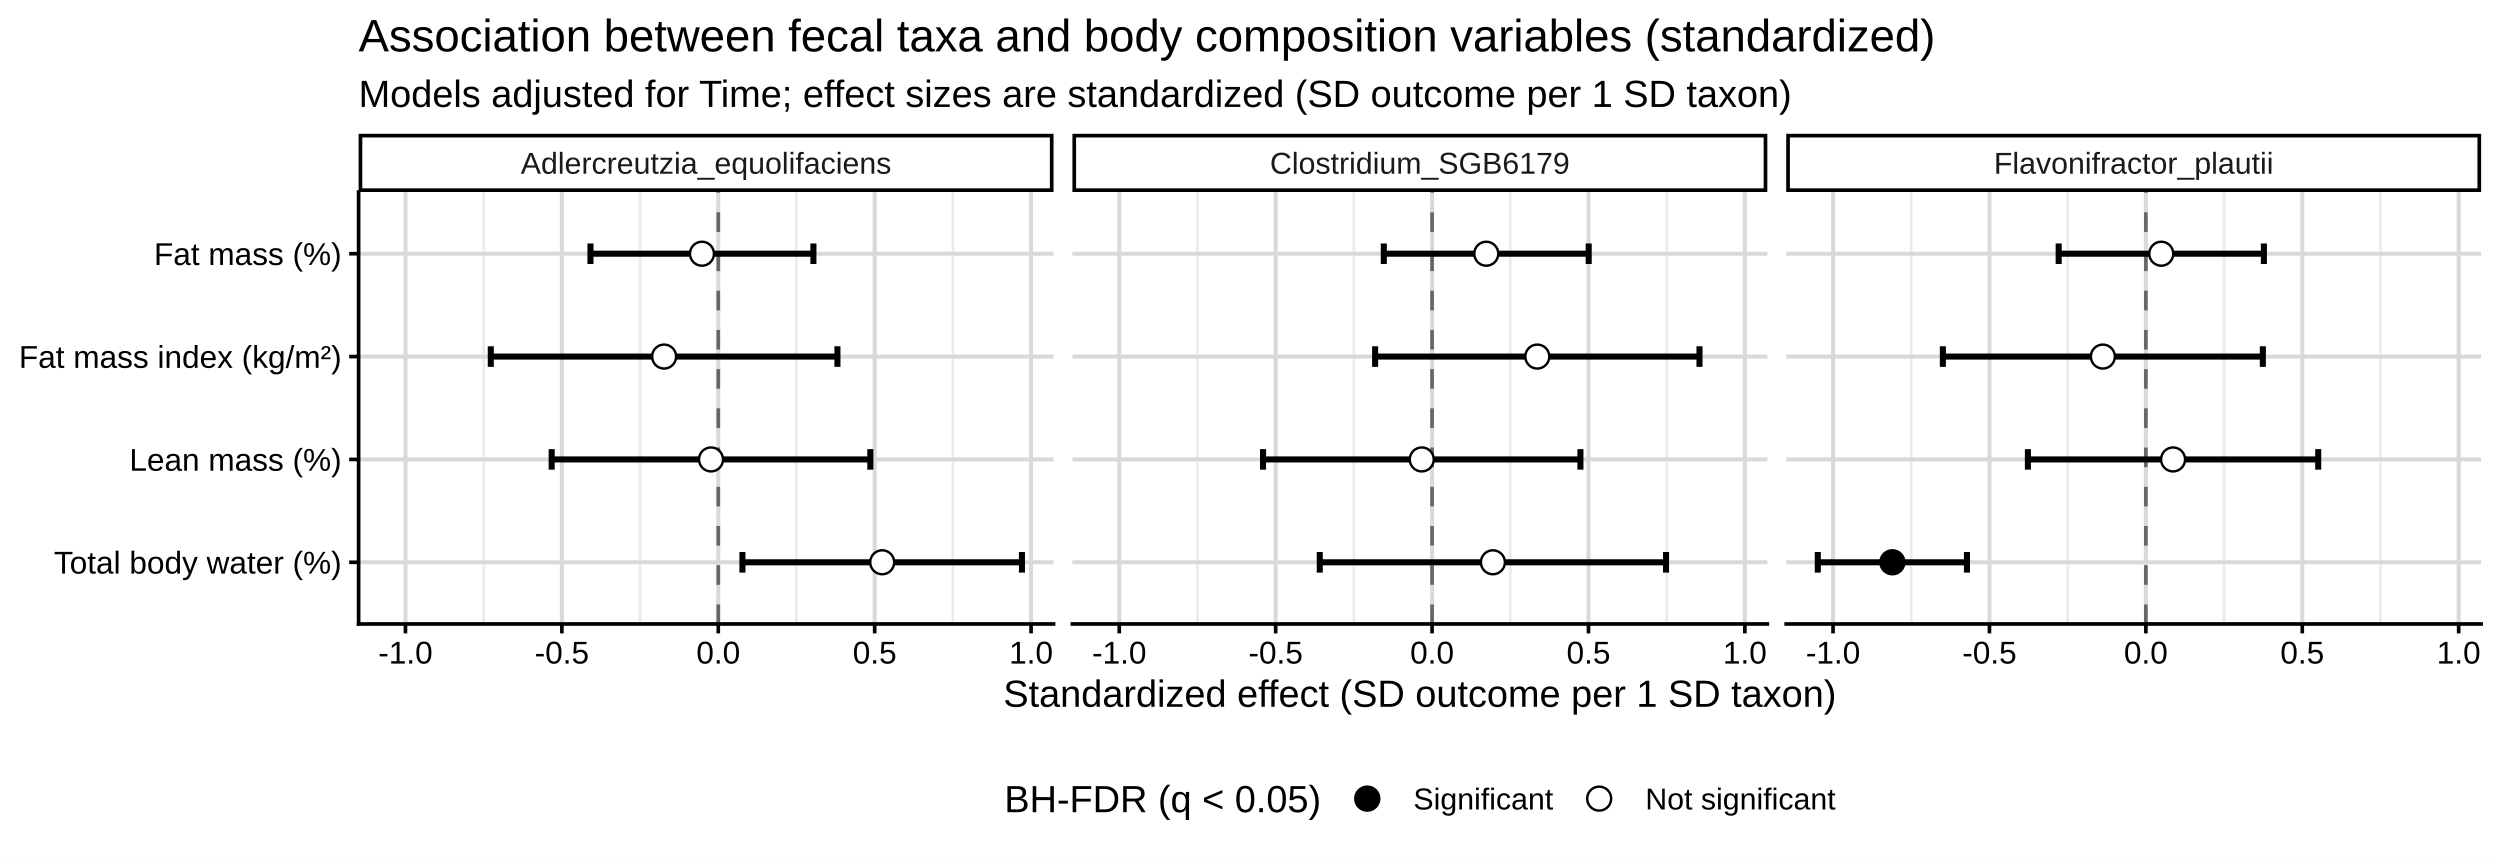
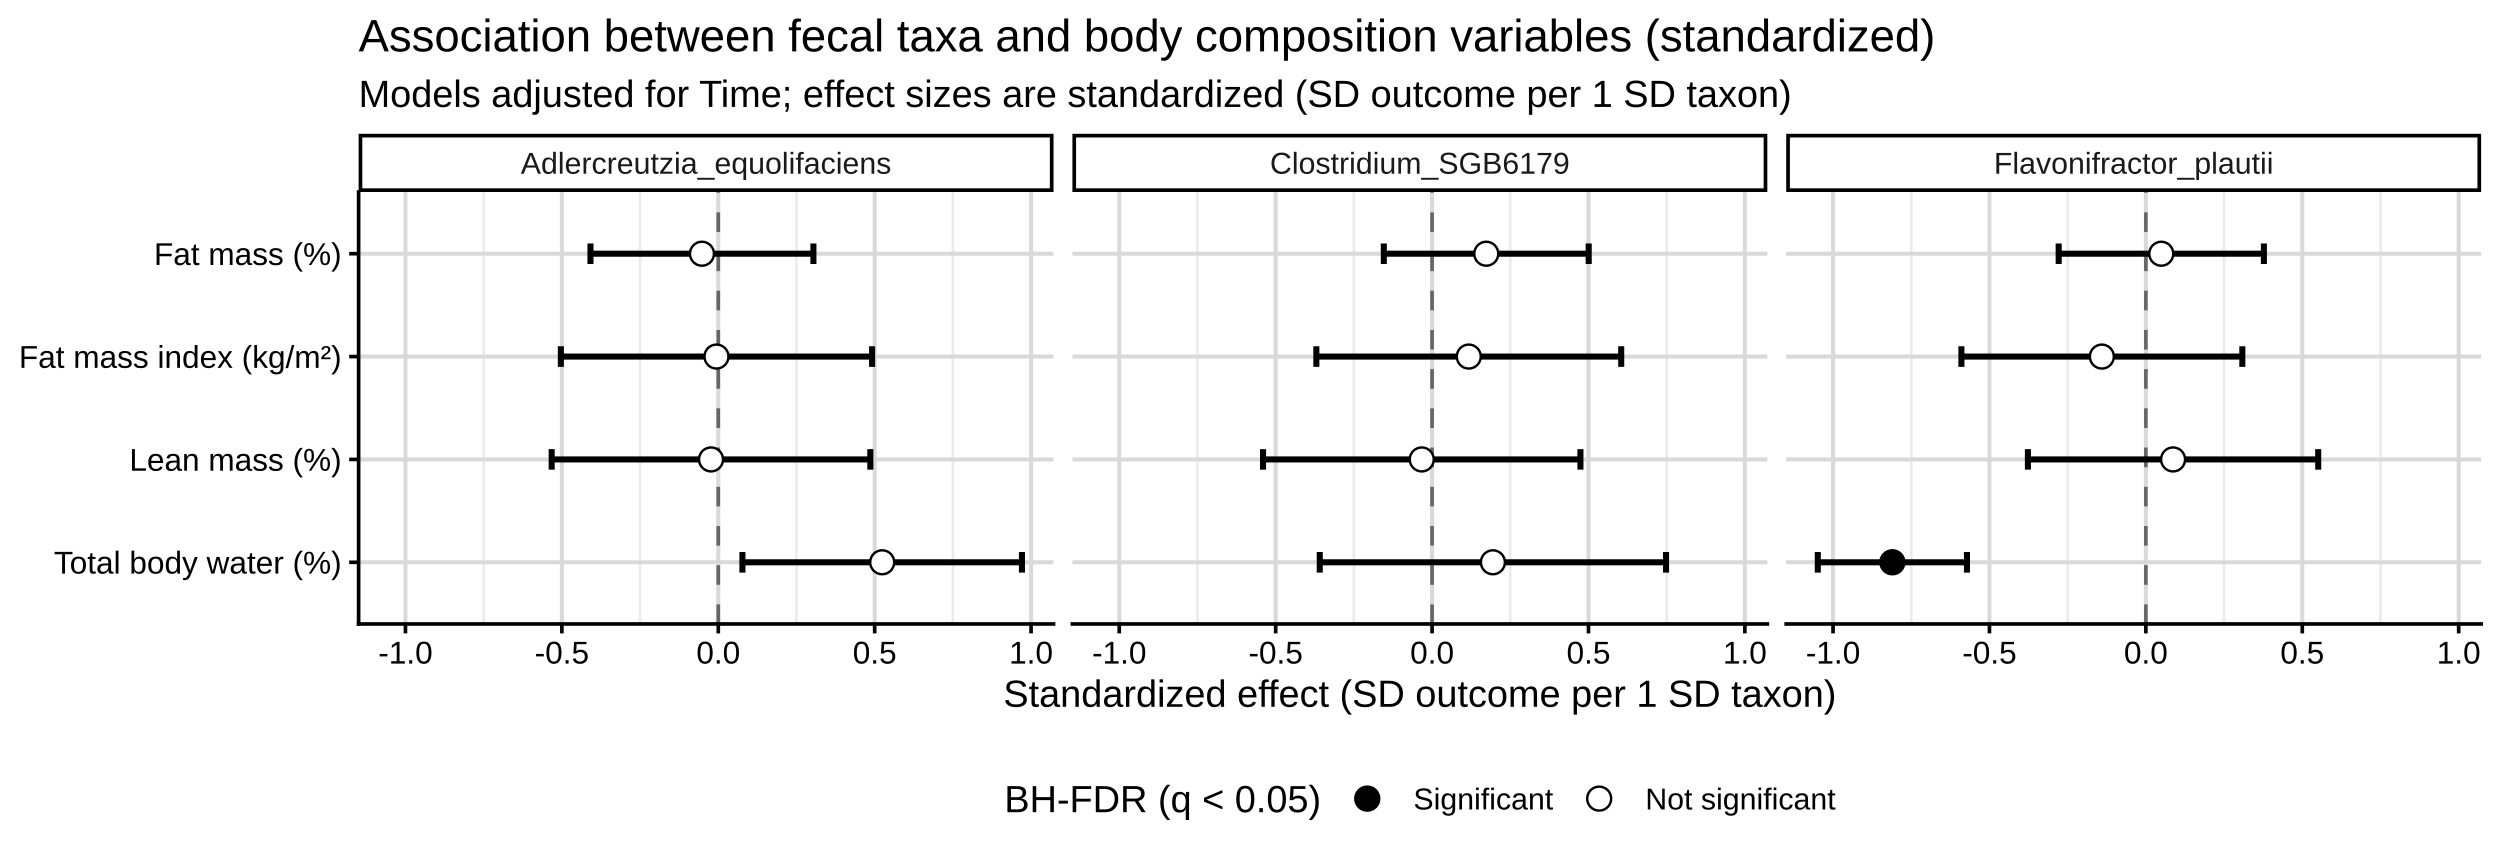
<svg xmlns="http://www.w3.org/2000/svg" width="792.00pt" height="273.60pt" viewBox="0 0 792.00 273.60">
  <g class="svglite">
    <defs>
      <style type="text/css">
    .svglite line, .svglite polyline, .svglite polygon, .svglite path, .svglite rect, .svglite circle {
      fill: none;
      stroke: #000000;
      stroke-linecap: round;
      stroke-linejoin: round;
      stroke-miterlimit: 10.00;
    }
    .svglite text {
      white-space: pre;
    }
    .svglite g.glyphgroup path {
      fill: inherit;
      stroke: none;
    }
  </style>
    </defs>
    <rect width="100%" height="100%" style="stroke: none; fill: #FFFFFF;" />
    <defs>
      <clipPath id="cpMC4wMHw3OTIuMDB8MC4wMHwyNzMuNjA=">
        <rect x="0.00" y="0.00" width="792.00" height="273.60" />
      </clipPath>
    </defs>
    <g clip-path="url(#cpMC4wMHw3OTIuMDB8MC4wMHwyNzMuNjA=)">
      <rect x="-0" y="-0" width="792.00" height="273.60" style="stroke-width: 1.16; stroke: none; fill: #FFFFFF;" />
    </g>
    <defs>
      <clipPath id="cpMTEzLjYxfDMzMy43Nnw2MC44M3wxOTcuNjg=">
        <rect x="113.61" y="60.83" width="220.15" height="136.85" />
      </clipPath>
    </defs>
    <g clip-path="url(#cpMTEzLjYxfDMzMy43Nnw2MC44M3wxOTcuNjg=)">
      <rect x="113.61" y="60.83" width="220.15" height="136.85" style="stroke-width: 1.16; stroke: none; fill: #FFFFFF;" />
      <polyline points="153.23,197.68 153.23,60.83 " style="stroke-width: 0.85; stroke: #EBEBEB; stroke-linecap: butt;" />
      <polyline points="202.77,197.68 202.77,60.83 " style="stroke-width: 0.85; stroke: #EBEBEB; stroke-linecap: butt;" />
      <polyline points="252.32,197.68 252.32,60.83 " style="stroke-width: 0.85; stroke: #EBEBEB; stroke-linecap: butt;" />
      <polyline points="301.87,197.68 301.87,60.83 " style="stroke-width: 0.85; stroke: #EBEBEB; stroke-linecap: butt;" />
      <polyline points="113.61,178.13 333.76,178.13 " style="stroke-width: 1.28; stroke: #D9D9D9; stroke-linecap: butt;" />
      <polyline points="113.61,145.55 333.76,145.55 " style="stroke-width: 1.28; stroke: #D9D9D9; stroke-linecap: butt;" />
      <polyline points="113.61,112.96 333.76,112.96 " style="stroke-width: 1.28; stroke: #D9D9D9; stroke-linecap: butt;" />
      <polyline points="113.61,80.38 333.76,80.38 " style="stroke-width: 1.28; stroke: #D9D9D9; stroke-linecap: butt;" />
      <polyline points="128.45,197.68 128.45,60.83 " style="stroke-width: 1.28; stroke: #D9D9D9; stroke-linecap: butt;" />
      <polyline points="178.00,197.68 178.00,60.83 " style="stroke-width: 1.28; stroke: #D9D9D9; stroke-linecap: butt;" />
      <polyline points="227.55,197.68 227.55,60.83 " style="stroke-width: 1.28; stroke: #D9D9D9; stroke-linecap: butt;" />
      <polyline points="277.10,197.68 277.10,60.83 " style="stroke-width: 1.28; stroke: #D9D9D9; stroke-linecap: butt;" />
      <polyline points="326.64,197.68 326.64,60.83 " style="stroke-width: 1.28; stroke: #D9D9D9; stroke-linecap: butt;" />
      <line x1="227.55" y1="197.68" x2="227.55" y2="60.83" style="stroke-width: 1.16; stroke: #666666; stroke-dasharray: 6.21,6.21; stroke-linecap: butt;" />
      <polyline points="257.69,83.63 257.69,77.12 " style="stroke-width: 1.92; stroke-linecap: butt;" />
      <polyline points="257.69,80.38 187.06,80.38 " style="stroke-width: 1.92; stroke-linecap: butt;" />
      <polyline points="187.06,83.63 187.06,77.12 " style="stroke-width: 1.92; stroke-linecap: butt;" />
-       <polyline points="265.30,116.22 265.30,109.70 " style="stroke-width: 1.92; stroke-linecap: butt;" />
-       <polyline points="265.30,112.96 155.48,112.96 " style="stroke-width: 1.92; stroke-linecap: butt;" />
-       <polyline points="155.48,116.22 155.48,109.70 " style="stroke-width: 1.92; stroke-linecap: butt;" />
+       <polyline points="276.28,116.22 276.28,109.70 " style="stroke-width: 1.92; stroke-linecap: butt;" />
+       <polyline points="276.28,112.96 177.68,112.96 " style="stroke-width: 1.92; stroke-linecap: butt;" />
+       <polyline points="177.68,116.22 177.68,109.70 " style="stroke-width: 1.92; stroke-linecap: butt;" />
      <polyline points="275.72,148.80 275.72,142.29 " style="stroke-width: 1.92; stroke-linecap: butt;" />
      <polyline points="275.72,145.55 174.77,145.55 " style="stroke-width: 1.92; stroke-linecap: butt;" />
      <polyline points="174.77,148.80 174.77,142.29 " style="stroke-width: 1.92; stroke-linecap: butt;" />
      <polyline points="323.75,181.39 323.75,174.87 " style="stroke-width: 1.92; stroke-linecap: butt;" />
      <polyline points="323.75,178.13 235.20,178.13 " style="stroke-width: 1.92; stroke-linecap: butt;" />
      <polyline points="235.20,181.39 235.20,174.87 " style="stroke-width: 1.92; stroke-linecap: butt;" />
      <circle cx="222.38" cy="80.38" r="3.80" style="stroke-width: 0.77; fill: #FFFFFF;" />
-       <circle cx="210.39" cy="112.96" r="3.80" style="stroke-width: 0.77; fill: #FFFFFF;" />
+       <circle cx="226.98" cy="112.96" r="3.80" style="stroke-width: 0.77; fill: #FFFFFF;" />
      <circle cx="225.25" cy="145.55" r="3.80" style="stroke-width: 0.77; fill: #FFFFFF;" />
      <circle cx="279.48" cy="178.13" r="3.80" style="stroke-width: 0.77; fill: #FFFFFF;" />
    </g>
    <g clip-path="url(#cpMC4wMHw3OTIuMDB8MC4wMHwyNzMuNjA=)">
</g>
    <defs>
      <clipPath id="cpMzM5Ljc0fDU1OS44OXw2MC44M3wxOTcuNjg=">
        <rect x="339.74" y="60.83" width="220.15" height="136.85" />
      </clipPath>
    </defs>
    <g clip-path="url(#cpMzM5Ljc0fDU1OS44OXw2MC44M3wxOTcuNjg=)">
      <rect x="339.74" y="60.83" width="220.15" height="136.85" style="stroke-width: 1.16; stroke: none; fill: #FFFFFF;" />
      <polyline points="379.36,197.68 379.36,60.83 " style="stroke-width: 0.85; stroke: #EBEBEB; stroke-linecap: butt;" />
      <polyline points="428.91,197.68 428.91,60.83 " style="stroke-width: 0.85; stroke: #EBEBEB; stroke-linecap: butt;" />
      <polyline points="478.45,197.68 478.45,60.83 " style="stroke-width: 0.85; stroke: #EBEBEB; stroke-linecap: butt;" />
      <polyline points="528.00,197.68 528.00,60.83 " style="stroke-width: 0.85; stroke: #EBEBEB; stroke-linecap: butt;" />
      <polyline points="339.74,178.13 559.89,178.13 " style="stroke-width: 1.28; stroke: #D9D9D9; stroke-linecap: butt;" />
      <polyline points="339.74,145.55 559.89,145.55 " style="stroke-width: 1.28; stroke: #D9D9D9; stroke-linecap: butt;" />
      <polyline points="339.74,112.96 559.89,112.96 " style="stroke-width: 1.28; stroke: #D9D9D9; stroke-linecap: butt;" />
      <polyline points="339.74,80.38 559.89,80.38 " style="stroke-width: 1.28; stroke: #D9D9D9; stroke-linecap: butt;" />
      <polyline points="354.58,197.68 354.58,60.83 " style="stroke-width: 1.28; stroke: #D9D9D9; stroke-linecap: butt;" />
      <polyline points="404.13,197.68 404.13,60.83 " style="stroke-width: 1.28; stroke: #D9D9D9; stroke-linecap: butt;" />
      <polyline points="453.68,197.68 453.68,60.83 " style="stroke-width: 1.28; stroke: #D9D9D9; stroke-linecap: butt;" />
      <polyline points="503.23,197.68 503.23,60.83 " style="stroke-width: 1.28; stroke: #D9D9D9; stroke-linecap: butt;" />
      <polyline points="552.77,197.68 552.77,60.83 " style="stroke-width: 1.28; stroke: #D9D9D9; stroke-linecap: butt;" />
      <line x1="453.68" y1="197.68" x2="453.68" y2="60.83" style="stroke-width: 1.16; stroke: #666666; stroke-dasharray: 6.21,6.21; stroke-linecap: butt;" />
      <polyline points="503.30,83.63 503.30,77.12 " style="stroke-width: 1.92; stroke-linecap: butt;" />
      <polyline points="503.30,80.38 438.39,80.38 " style="stroke-width: 1.92; stroke-linecap: butt;" />
      <polyline points="438.39,83.63 438.39,77.12 " style="stroke-width: 1.92; stroke-linecap: butt;" />
-       <polyline points="538.40,116.22 538.40,109.70 " style="stroke-width: 1.92; stroke-linecap: butt;" />
-       <polyline points="538.40,112.96 435.64,112.96 " style="stroke-width: 1.92; stroke-linecap: butt;" />
-       <polyline points="435.64,116.22 435.64,109.70 " style="stroke-width: 1.92; stroke-linecap: butt;" />
+       <polyline points="513.60,116.22 513.60,109.70 " style="stroke-width: 1.92; stroke-linecap: butt;" />
+       <polyline points="513.60,112.96 417.02,112.96 " style="stroke-width: 1.92; stroke-linecap: butt;" />
+       <polyline points="417.02,116.22 417.02,109.70 " style="stroke-width: 1.92; stroke-linecap: butt;" />
      <polyline points="500.68,148.80 500.68,142.29 " style="stroke-width: 1.92; stroke-linecap: butt;" />
      <polyline points="500.68,145.55 400.13,145.55 " style="stroke-width: 1.92; stroke-linecap: butt;" />
      <polyline points="400.13,148.80 400.13,142.29 " style="stroke-width: 1.92; stroke-linecap: butt;" />
      <polyline points="527.80,181.39 527.80,174.87 " style="stroke-width: 1.92; stroke-linecap: butt;" />
      <polyline points="527.80,178.13 418.10,178.13 " style="stroke-width: 1.92; stroke-linecap: butt;" />
      <polyline points="418.10,181.39 418.10,174.87 " style="stroke-width: 1.92; stroke-linecap: butt;" />
      <circle cx="470.85" cy="80.38" r="3.80" style="stroke-width: 0.77; fill: #FFFFFF;" />
-       <circle cx="487.02" cy="112.96" r="3.80" style="stroke-width: 0.77; fill: #FFFFFF;" />
+       <circle cx="465.31" cy="112.96" r="3.80" style="stroke-width: 0.77; fill: #FFFFFF;" />
      <circle cx="450.41" cy="145.55" r="3.80" style="stroke-width: 0.77; fill: #FFFFFF;" />
      <circle cx="472.95" cy="178.13" r="3.80" style="stroke-width: 0.77; fill: #FFFFFF;" />
    </g>
    <g clip-path="url(#cpMC4wMHw3OTIuMDB8MC4wMHwyNzMuNjA=)">
</g>
    <defs>
      <clipPath id="cpNTY1Ljg3fDc4Ni4wMnw2MC44M3wxOTcuNjg=">
        <rect x="565.87" y="60.83" width="220.15" height="136.85" />
      </clipPath>
    </defs>
    <g clip-path="url(#cpNTY1Ljg3fDc4Ni4wMnw2MC44M3wxOTcuNjg=)">
      <rect x="565.87" y="60.83" width="220.15" height="136.85" style="stroke-width: 1.16; stroke: none; fill: #FFFFFF;" />
      <polyline points="605.49,197.68 605.49,60.83 " style="stroke-width: 0.85; stroke: #EBEBEB; stroke-linecap: butt;" />
      <polyline points="655.04,197.68 655.04,60.83 " style="stroke-width: 0.85; stroke: #EBEBEB; stroke-linecap: butt;" />
      <polyline points="704.58,197.68 704.58,60.83 " style="stroke-width: 0.85; stroke: #EBEBEB; stroke-linecap: butt;" />
      <polyline points="754.13,197.68 754.13,60.83 " style="stroke-width: 0.85; stroke: #EBEBEB; stroke-linecap: butt;" />
      <polyline points="565.87,178.13 786.02,178.13 " style="stroke-width: 1.28; stroke: #D9D9D9; stroke-linecap: butt;" />
      <polyline points="565.87,145.55 786.02,145.55 " style="stroke-width: 1.28; stroke: #D9D9D9; stroke-linecap: butt;" />
      <polyline points="565.87,112.96 786.02,112.96 " style="stroke-width: 1.28; stroke: #D9D9D9; stroke-linecap: butt;" />
      <polyline points="565.87,80.38 786.02,80.38 " style="stroke-width: 1.28; stroke: #D9D9D9; stroke-linecap: butt;" />
      <polyline points="580.71,197.68 580.71,60.83 " style="stroke-width: 1.28; stroke: #D9D9D9; stroke-linecap: butt;" />
      <polyline points="630.26,197.68 630.26,60.83 " style="stroke-width: 1.28; stroke: #D9D9D9; stroke-linecap: butt;" />
      <polyline points="679.81,197.68 679.81,60.83 " style="stroke-width: 1.28; stroke: #D9D9D9; stroke-linecap: butt;" />
      <polyline points="729.36,197.68 729.36,60.83 " style="stroke-width: 1.28; stroke: #D9D9D9; stroke-linecap: butt;" />
      <polyline points="778.91,197.68 778.91,60.83 " style="stroke-width: 1.28; stroke: #D9D9D9; stroke-linecap: butt;" />
      <line x1="679.81" y1="197.68" x2="679.81" y2="60.83" style="stroke-width: 1.16; stroke: #666666; stroke-dasharray: 6.21,6.21; stroke-linecap: butt;" />
      <polyline points="717.20,83.63 717.20,77.12 " style="stroke-width: 1.92; stroke-linecap: butt;" />
      <polyline points="717.20,80.38 652.19,80.38 " style="stroke-width: 1.92; stroke-linecap: butt;" />
      <polyline points="652.19,83.63 652.19,77.12 " style="stroke-width: 1.92; stroke-linecap: butt;" />
-       <polyline points="716.87,116.22 716.87,109.70 " style="stroke-width: 1.92; stroke-linecap: butt;" />
-       <polyline points="716.87,112.96 615.50,112.96 " style="stroke-width: 1.92; stroke-linecap: butt;" />
-       <polyline points="615.50,116.22 615.50,109.70 " style="stroke-width: 1.92; stroke-linecap: butt;" />
+       <polyline points="710.37,116.22 710.37,109.70 " style="stroke-width: 1.92; stroke-linecap: butt;" />
+       <polyline points="710.37,112.96 621.37,112.96 " style="stroke-width: 1.92; stroke-linecap: butt;" />
+       <polyline points="621.37,116.22 621.37,109.70 " style="stroke-width: 1.92; stroke-linecap: butt;" />
      <polyline points="734.41,148.80 734.41,142.29 " style="stroke-width: 1.92; stroke-linecap: butt;" />
      <polyline points="734.41,145.55 642.44,145.55 " style="stroke-width: 1.92; stroke-linecap: butt;" />
      <polyline points="642.44,148.80 642.44,142.29 " style="stroke-width: 1.92; stroke-linecap: butt;" />
      <polyline points="623.13,181.39 623.13,174.87 " style="stroke-width: 1.92; stroke-linecap: butt;" />
      <polyline points="623.13,178.13 575.88,178.13 " style="stroke-width: 1.92; stroke-linecap: butt;" />
      <polyline points="575.88,181.39 575.88,174.87 " style="stroke-width: 1.92; stroke-linecap: butt;" />
      <circle cx="684.69" cy="80.38" r="3.80" style="stroke-width: 0.77; fill: #FFFFFF;" />
-       <circle cx="666.19" cy="112.96" r="3.80" style="stroke-width: 0.77; fill: #FFFFFF;" />
+       <circle cx="665.87" cy="112.96" r="3.80" style="stroke-width: 0.77; fill: #FFFFFF;" />
      <circle cx="688.43" cy="145.55" r="3.80" style="stroke-width: 0.77; fill: #FFFFFF;" />
      <circle cx="599.50" cy="178.13" r="3.80" style="stroke-width: 0.77; fill: #000000;" />
    </g>
    <g clip-path="url(#cpMC4wMHw3OTIuMDB8MC4wMHwyNzMuNjA=)">
</g>
    <defs>
      <clipPath id="cpMTEzLjYxfDMzMy43Nnw0Mi4zOHw2MC44Mw==">
        <rect x="113.61" y="42.38" width="220.15" height="18.45" />
      </clipPath>
    </defs>
    <g clip-path="url(#cpMTEzLjYxfDMzMy43Nnw0Mi4zOHw2MC44Mw==)">
      <rect x="113.61" y="42.38" width="220.15" height="18.45" style="stroke-width: 2.33; fill: #FFFFFF;" />
      <text x="223.68" y="55.04" text-anchor="middle" style="font-size: 9.60px;fill: #1A1A1A; font-family: &quot;Arial&quot;;" textLength="117.20px" lengthAdjust="spacingAndGlyphs">Adlercreutzia_equolifaciens</text>
    </g>
    <g clip-path="url(#cpMC4wMHw3OTIuMDB8MC4wMHwyNzMuNjA=)">
</g>
    <defs>
      <clipPath id="cpMzM5Ljc0fDU1OS44OXw0Mi4zOHw2MC44Mw==">
        <rect x="339.74" y="42.38" width="220.15" height="18.45" />
      </clipPath>
    </defs>
    <g clip-path="url(#cpMzM5Ljc0fDU1OS44OXw0Mi4zOHw2MC44Mw==)">
      <rect x="339.74" y="42.38" width="220.15" height="18.45" style="stroke-width: 2.33; fill: #FFFFFF;" />
      <text x="449.81" y="55.04" text-anchor="middle" style="font-size: 9.60px;fill: #1A1A1A; font-family: &quot;Arial&quot;;" textLength="94.84px" lengthAdjust="spacingAndGlyphs">Clostridium_SGB6179</text>
    </g>
    <g clip-path="url(#cpMC4wMHw3OTIuMDB8MC4wMHwyNzMuNjA=)">
</g>
    <defs>
      <clipPath id="cpNTY1Ljg3fDc4Ni4wMnw0Mi4zOHw2MC44Mw==">
        <rect x="565.87" y="42.38" width="220.15" height="18.45" />
      </clipPath>
    </defs>
    <g clip-path="url(#cpNTY1Ljg3fDc4Ni4wMnw0Mi4zOHw2MC44Mw==)">
      <rect x="565.87" y="42.38" width="220.15" height="18.45" style="stroke-width: 2.33; fill: #FFFFFF;" />
      <text x="675.95" y="55.04" text-anchor="middle" style="font-size: 9.60px;fill: #1A1A1A; font-family: &quot;Arial&quot;;" textLength="88.42px" lengthAdjust="spacingAndGlyphs">Flavonifractor_plautii</text>
    </g>
    <g clip-path="url(#cpMC4wMHw3OTIuMDB8MC4wMHwyNzMuNjA=)">
      <polyline points="113.61,197.68 333.76,197.68 " style="stroke-width: 1.16; stroke-linecap: square;" />
      <polyline points="128.45,200.67 128.45,197.68 " style="stroke-width: 1.16; stroke-linecap: butt;" />
      <polyline points="178.00,200.67 178.00,197.68 " style="stroke-width: 1.16; stroke-linecap: butt;" />
      <polyline points="227.55,200.67 227.55,197.68 " style="stroke-width: 1.16; stroke-linecap: butt;" />
      <polyline points="277.10,200.67 277.10,197.68 " style="stroke-width: 1.16; stroke-linecap: butt;" />
      <polyline points="326.64,200.67 326.64,197.68 " style="stroke-width: 1.16; stroke-linecap: butt;" />
      <text x="128.45" y="210.22" text-anchor="middle" style="font-size: 10.00px; font-family: &quot;Arial&quot;;" textLength="17.23px" lengthAdjust="spacingAndGlyphs">-1.0</text>
      <text x="178.00" y="210.22" text-anchor="middle" style="font-size: 10.00px; font-family: &quot;Arial&quot;;" textLength="17.23px" lengthAdjust="spacingAndGlyphs">-0.5</text>
      <text x="227.55" y="210.22" text-anchor="middle" style="font-size: 10.00px; font-family: &quot;Arial&quot;;" textLength="13.91px" lengthAdjust="spacingAndGlyphs">0.0</text>
      <text x="277.10" y="210.22" text-anchor="middle" style="font-size: 10.00px; font-family: &quot;Arial&quot;;" textLength="13.91px" lengthAdjust="spacingAndGlyphs">0.5</text>
      <text x="326.64" y="210.22" text-anchor="middle" style="font-size: 10.00px; font-family: &quot;Arial&quot;;" textLength="13.91px" lengthAdjust="spacingAndGlyphs">1.0</text>
      <polyline points="339.74,197.68 559.89,197.68 " style="stroke-width: 1.16; stroke-linecap: square;" />
      <polyline points="354.58,200.67 354.58,197.68 " style="stroke-width: 1.16; stroke-linecap: butt;" />
      <polyline points="404.13,200.67 404.13,197.68 " style="stroke-width: 1.16; stroke-linecap: butt;" />
      <polyline points="453.68,200.67 453.68,197.68 " style="stroke-width: 1.16; stroke-linecap: butt;" />
      <polyline points="503.23,200.67 503.23,197.68 " style="stroke-width: 1.16; stroke-linecap: butt;" />
      <polyline points="552.77,200.67 552.77,197.68 " style="stroke-width: 1.16; stroke-linecap: butt;" />
      <text x="354.58" y="210.22" text-anchor="middle" style="font-size: 10.00px; font-family: &quot;Arial&quot;;" textLength="17.23px" lengthAdjust="spacingAndGlyphs">-1.0</text>
      <text x="404.13" y="210.22" text-anchor="middle" style="font-size: 10.00px; font-family: &quot;Arial&quot;;" textLength="17.23px" lengthAdjust="spacingAndGlyphs">-0.5</text>
      <text x="453.68" y="210.22" text-anchor="middle" style="font-size: 10.00px; font-family: &quot;Arial&quot;;" textLength="13.91px" lengthAdjust="spacingAndGlyphs">0.0</text>
      <text x="503.23" y="210.22" text-anchor="middle" style="font-size: 10.00px; font-family: &quot;Arial&quot;;" textLength="13.91px" lengthAdjust="spacingAndGlyphs">0.5</text>
      <text x="552.77" y="210.22" text-anchor="middle" style="font-size: 10.00px; font-family: &quot;Arial&quot;;" textLength="13.91px" lengthAdjust="spacingAndGlyphs">1.0</text>
      <polyline points="565.87,197.68 786.02,197.68 " style="stroke-width: 1.16; stroke-linecap: square;" />
      <polyline points="580.71,200.67 580.71,197.68 " style="stroke-width: 1.16; stroke-linecap: butt;" />
      <polyline points="630.26,200.67 630.26,197.68 " style="stroke-width: 1.16; stroke-linecap: butt;" />
      <polyline points="679.81,200.67 679.81,197.68 " style="stroke-width: 1.16; stroke-linecap: butt;" />
      <polyline points="729.36,200.67 729.36,197.68 " style="stroke-width: 1.16; stroke-linecap: butt;" />
      <polyline points="778.91,200.67 778.91,197.68 " style="stroke-width: 1.16; stroke-linecap: butt;" />
      <text x="580.71" y="210.22" text-anchor="middle" style="font-size: 10.00px; font-family: &quot;Arial&quot;;" textLength="17.23px" lengthAdjust="spacingAndGlyphs">-1.0</text>
      <text x="630.26" y="210.22" text-anchor="middle" style="font-size: 10.00px; font-family: &quot;Arial&quot;;" textLength="17.23px" lengthAdjust="spacingAndGlyphs">-0.5</text>
      <text x="679.81" y="210.22" text-anchor="middle" style="font-size: 10.00px; font-family: &quot;Arial&quot;;" textLength="13.91px" lengthAdjust="spacingAndGlyphs">0.0</text>
      <text x="729.36" y="210.22" text-anchor="middle" style="font-size: 10.00px; font-family: &quot;Arial&quot;;" textLength="13.91px" lengthAdjust="spacingAndGlyphs">0.5</text>
      <text x="778.91" y="210.22" text-anchor="middle" style="font-size: 10.00px; font-family: &quot;Arial&quot;;" textLength="13.91px" lengthAdjust="spacingAndGlyphs">1.0</text>
      <polyline points="113.61,197.68 113.61,60.83 " style="stroke-width: 1.16; stroke-linecap: square;" />
      <text x="108.23" y="181.71" text-anchor="end" style="font-size: 10.00px; font-family: &quot;Arial&quot;;" textLength="91.16px" lengthAdjust="spacingAndGlyphs">Total body water (%)</text>
      <text x="108.23" y="149.13" text-anchor="end" style="font-size: 10.00px; font-family: &quot;Arial&quot;;" textLength="67.25px" lengthAdjust="spacingAndGlyphs">Lean mass (%)</text>
      <text x="108.23" y="116.54" text-anchor="end" style="font-size: 10.00px; font-family: &quot;Arial&quot;;" textLength="102.25px" lengthAdjust="spacingAndGlyphs">Fat mass index (kg/m²)</text>
      <text x="108.23" y="83.96" text-anchor="end" style="font-size: 10.00px; font-family: &quot;Arial&quot;;" textLength="59.45px" lengthAdjust="spacingAndGlyphs">Fat mass (%)</text>
      <polyline points="110.62,178.13 113.61,178.13 " style="stroke-width: 1.16; stroke-linecap: butt;" />
      <polyline points="110.62,145.55 113.61,145.55 " style="stroke-width: 1.16; stroke-linecap: butt;" />
      <polyline points="110.62,112.96 113.61,112.96 " style="stroke-width: 1.16; stroke-linecap: butt;" />
      <polyline points="110.62,80.38 113.61,80.38 " style="stroke-width: 1.16; stroke-linecap: butt;" />
      <text x="449.81" y="223.91" text-anchor="middle" style="font-size: 12.00px; font-family: &quot;Arial&quot;;" textLength="263.83px" lengthAdjust="spacingAndGlyphs">Standardized effect (SD outcome per 1 SD taxon)</text>
      <rect x="312.20" y="238.39" width="275.24" height="29.24" style="stroke-width: 1.16; stroke: none; fill: #FFFFFF;" />
      <text x="318.17" y="257.30" style="font-size: 12.00px; font-family: &quot;Arial&quot;;" textLength="100.36px" lengthAdjust="spacingAndGlyphs">BH-FDR (q &lt; 0.05)</text>
      <rect x="424.51" y="244.36" width="17.28" height="17.28" style="stroke-width: 1.16; stroke: none; fill: #FFFFFF;" />
      <circle cx="433.15" cy="253.00" r="3.80" style="stroke-width: 0.77; fill: #000000;" />
      <rect x="497.98" y="244.36" width="17.28" height="17.28" style="stroke-width: 1.16; stroke: none; fill: #FFFFFF;" />
      <circle cx="506.62" cy="253.00" r="3.80" style="stroke-width: 0.77; fill: #FFFFFF;" />
      <text x="447.77" y="256.44" style="font-size: 9.60px; font-family: &quot;Arial&quot;;" textLength="44.23px" lengthAdjust="spacingAndGlyphs">Significant</text>
      <text x="521.24" y="256.44" style="font-size: 9.60px; font-family: &quot;Arial&quot;;" textLength="60.22px" lengthAdjust="spacingAndGlyphs">Not significant</text>
      <text x="113.61" y="33.88" style="font-size: 12.00px; font-family: &quot;Arial&quot;;" textLength="453.88px" lengthAdjust="spacingAndGlyphs">Models adjusted for Time; effect sizes are standardized (SD outcome per 1 SD taxon)</text>
      <text x="113.61" y="16.28" style="font-size: 14.40px; font-family: &quot;Arial&quot;;" textLength="499.22px" lengthAdjust="spacingAndGlyphs">Association between fecal taxa and body composition variables (standardized)</text>
    </g>
  </g>
</svg>
